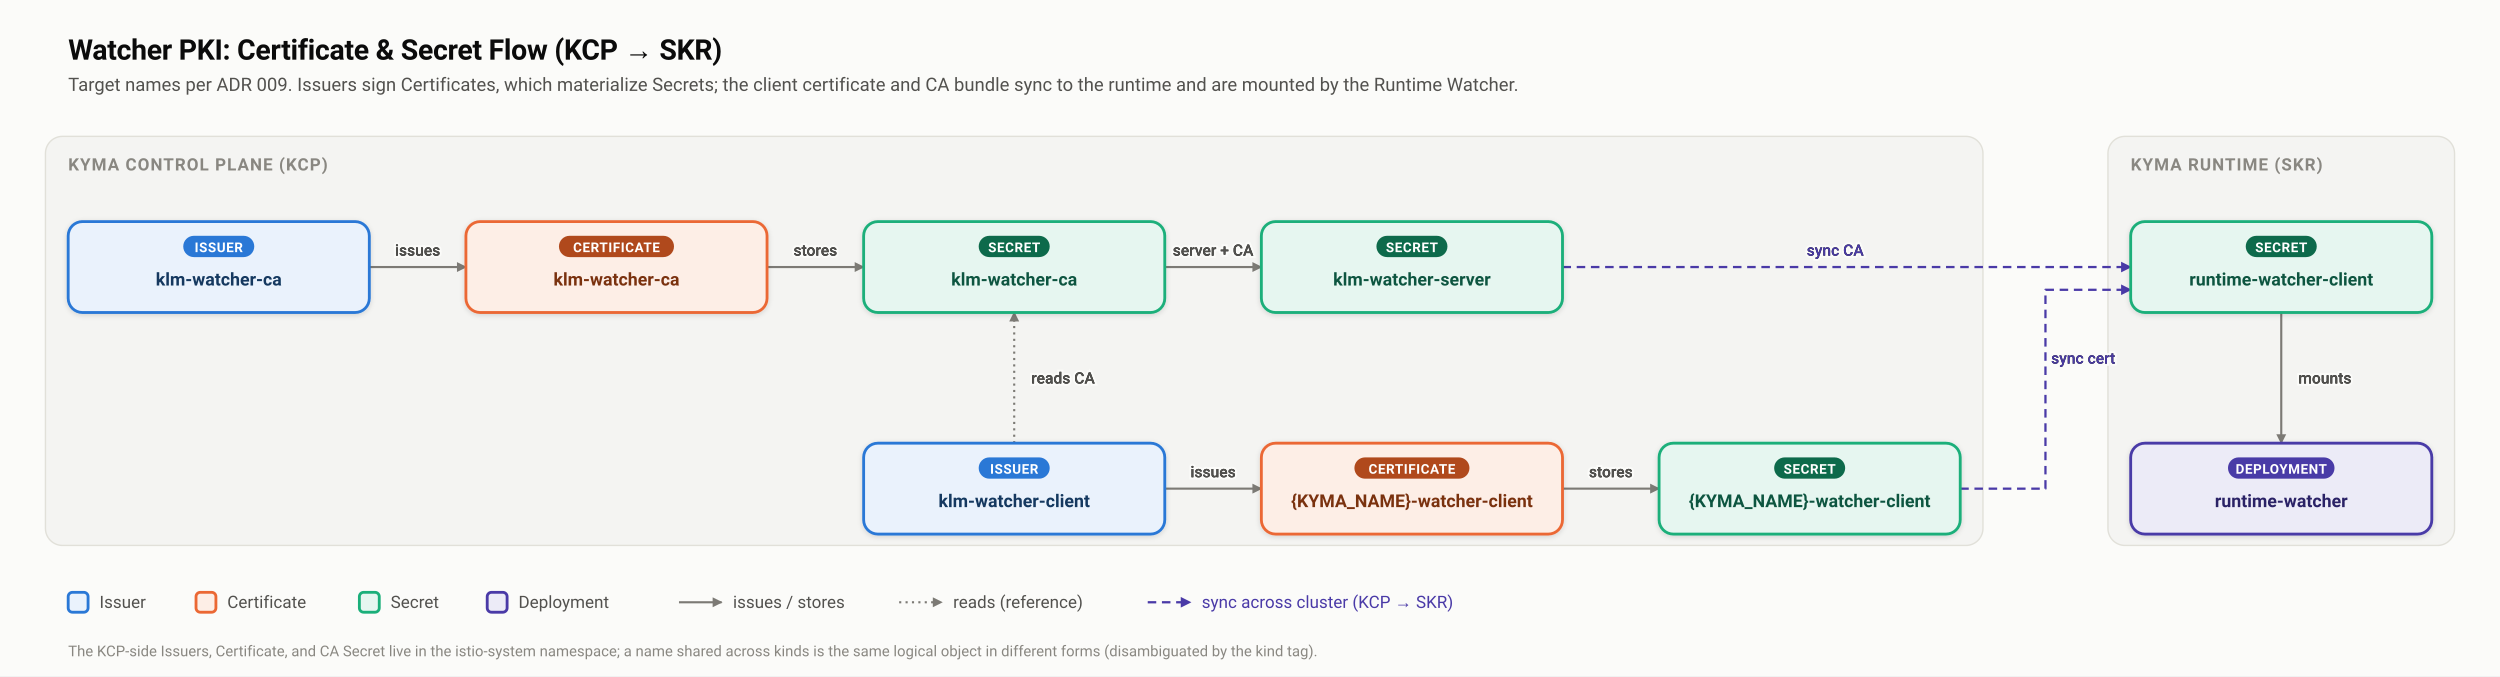
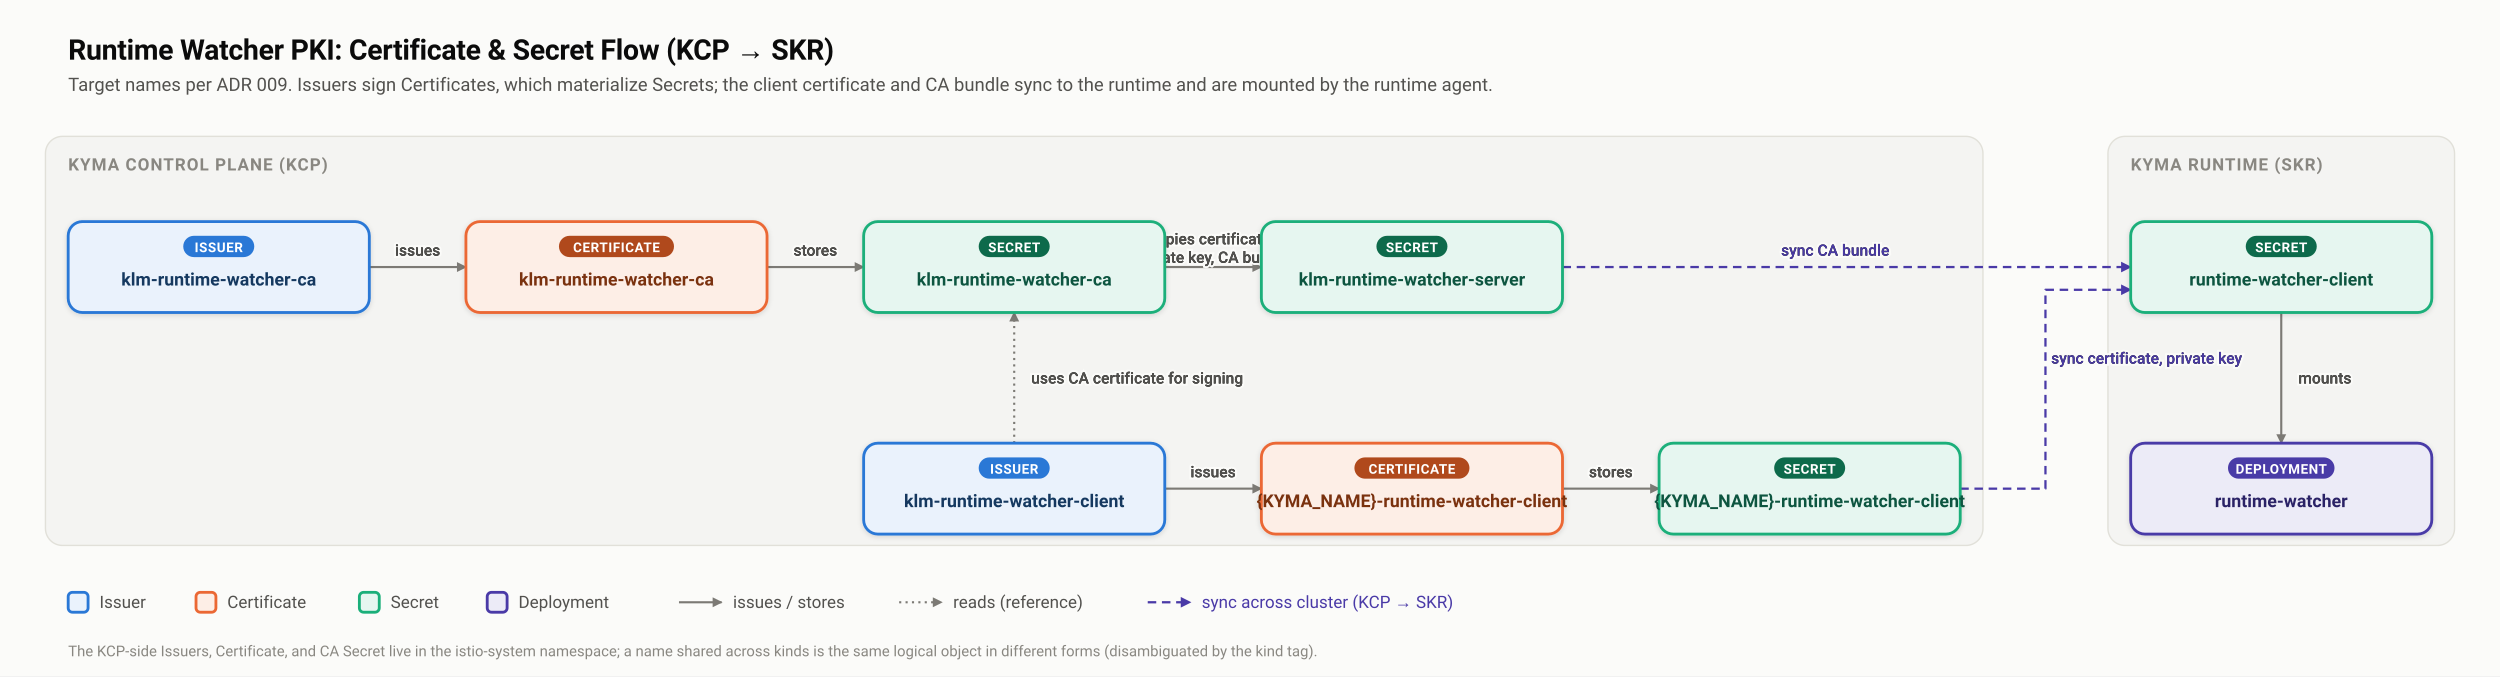
<svg xmlns="http://www.w3.org/2000/svg" viewBox="0 0 1760 476" width="1760" height="476" font-family="system-ui, -apple-system, 'Segoe UI', Roboto, 'Helvetica Neue', Arial, sans-serif" text-rendering="geometricPrecision">
  <defs>
    <filter id="cardShadow" x="-20%" y="-20%" width="140%" height="140%">
      <feDropShadow dx="0" dy="1" stdDeviation="2" flood-color="#0b0b0b" flood-opacity="0.14" />
    </filter>
    <marker id="arrow" viewBox="0 0 10 10" refX="9" refY="5" markerWidth="7" markerHeight="7" orient="auto-start-reverse" markerUnits="userSpaceOnUse">
      <path d="M0,0 L10,5 L0,10 z" fill="#7c7a75" />
    </marker>
    <marker id="arrowSync" viewBox="0 0 10 10" refX="9" refY="5" markerWidth="7.5" markerHeight="7.5" orient="auto-start-reverse" markerUnits="userSpaceOnUse">
      <path d="M0,0 L10,5 L0,10 z" fill="#4a3aa7" />
    </marker>
  </defs>
  <rect x="0" y="0" width="1760" height="476" fill="#fbfbf9" />
-   <text x="48" y="42" font-size="20" font-weight="600" fill="#0b0b0b" letter-spacing="-0.01em">Watcher PKI: Certificate &amp; Secret Flow (KCP → SKR)</text>
-   <text x="48" y="64" font-size="13" font-weight="400" fill="#52514e">Target names per ADR 009. Issuers sign Certificates, which materialize Secrets; the client certificate and CA bundle sync to the runtime and are mounted by the Runtime Watcher.</text>
+   <text x="48" y="42" font-size="20" font-weight="600" fill="#0b0b0b" letter-spacing="-0.01em">Runtime Watcher PKI: Certificate &amp; Secret Flow (KCP → SKR)</text>
+   <text x="48" y="64" font-size="13" font-weight="400" fill="#52514e">Target names per ADR 009. Issuers sign Certificates, which materialize Secrets; the client certificate and CA bundle sync to the runtime and are mounted by the runtime agent.</text>
  <rect x="32" y="96" width="1364" height="288" rx="12" fill="#f4f4f2" stroke="#e1e0d9" stroke-width="1" />
  <text x="48" y="120" font-size="12" font-weight="700" fill="#898781" letter-spacing="0.06em">KYMA CONTROL PLANE (KCP)</text>
  <rect x="1484" y="96" width="244" height="288" rx="12" fill="#f4f4f2" stroke="#e1e0d9" stroke-width="1" />
  <text x="1500" y="120" font-size="12" font-weight="700" fill="#898781" letter-spacing="0.06em">KYMA RUNTIME (SKR)</text>
  <path d="M260,188 H328" fill="none" stroke="#7c7a75" stroke-width="1.5" marker-end="url(#arrow)" />
  <text x="294" y="180" font-size="11" font-weight="500" text-anchor="middle" stroke="#fbfbf9" stroke-width="3" paint-order="stroke">issues</text>
  <text x="294" y="180" font-size="11" font-weight="500" text-anchor="middle" fill="#52514e">issues</text>
  <path d="M540,188 H608" fill="none" stroke="#7c7a75" stroke-width="1.5" marker-end="url(#arrow)" />
  <text x="574" y="180" font-size="11" font-weight="500" text-anchor="middle" stroke="#fbfbf9" stroke-width="3" paint-order="stroke">stores</text>
  <text x="574" y="180" font-size="11" font-weight="500" text-anchor="middle" fill="#52514e">stores</text>
  <path d="M714,312 V220" fill="none" stroke="#7c7a75" stroke-width="1.5" stroke-dasharray="1.5 3" marker-end="url(#arrow)" />
-   <text x="726" y="270" font-size="11" font-weight="500" text-anchor="start" stroke="#fbfbf9" stroke-width="3" paint-order="stroke">reads CA</text>
-   <text x="726" y="270" font-size="11" font-weight="500" text-anchor="start" fill="#52514e">reads CA</text>
+   <text x="726" y="270" font-size="11" font-weight="500" text-anchor="start" stroke="#fbfbf9" stroke-width="3" paint-order="stroke">uses CA certificate for signing</text>
+   <text x="726" y="270" font-size="11" font-weight="500" text-anchor="start" fill="#52514e">uses CA certificate for signing</text>
  <path d="M820,188 H888" fill="none" stroke="#7c7a75" stroke-width="1.5" marker-end="url(#arrow)" />
-   <text x="854" y="180" font-size="11" font-weight="500" text-anchor="middle" stroke="#fbfbf9" stroke-width="3" paint-order="stroke">server + CA</text>
-   <text x="854" y="180" font-size="11" font-weight="500" text-anchor="middle" fill="#52514e">server + CA</text>
+   <text x="854" y="172" font-size="11" font-weight="500" text-anchor="middle" stroke="#fbfbf9" stroke-width="3" paint-order="stroke">
+     <tspan x="854" dy="0">copies certificate,</tspan>
+     <tspan x="854" dy="13">private key, CA bundle</tspan>
+   </text>
+   <text x="854" y="172" font-size="11" font-weight="500" text-anchor="middle" fill="#52514e">
+     <tspan x="854" dy="0">copies certificate,</tspan>
+     <tspan x="854" dy="13">private key, CA bundle</tspan>
+   </text>
  <path d="M820,344 H888" fill="none" stroke="#7c7a75" stroke-width="1.5" marker-end="url(#arrow)" />
  <text x="854" y="336" font-size="11" font-weight="500" text-anchor="middle" stroke="#fbfbf9" stroke-width="3" paint-order="stroke">issues</text>
  <text x="854" y="336" font-size="11" font-weight="500" text-anchor="middle" fill="#52514e">issues</text>
  <path d="M1100,344 H1168" fill="none" stroke="#7c7a75" stroke-width="1.5" marker-end="url(#arrow)" />
  <text x="1134" y="336" font-size="11" font-weight="500" text-anchor="middle" stroke="#fbfbf9" stroke-width="3" paint-order="stroke">stores</text>
  <text x="1134" y="336" font-size="11" font-weight="500" text-anchor="middle" fill="#52514e">stores</text>
  <path d="M1100,188 H1500" fill="none" stroke="#4a3aa7" stroke-width="1.6" stroke-dasharray="6 4" marker-end="url(#arrowSync)" />
-   <text x="1292" y="180" font-size="11" font-weight="500" text-anchor="middle" stroke="#fbfbf9" stroke-width="3" paint-order="stroke">sync CA</text>
-   <text x="1292" y="180" font-size="11" font-weight="500" text-anchor="middle" fill="#4a3aa7">sync CA</text>
+   <text x="1292" y="180" font-size="11" font-weight="500" text-anchor="middle" stroke="#fbfbf9" stroke-width="3" paint-order="stroke">sync CA bundle</text>
+   <text x="1292" y="180" font-size="11" font-weight="500" text-anchor="middle" fill="#4a3aa7">sync CA bundle</text>
  <path d="M1380,344 H1440 V204 H1500" fill="none" stroke="#4a3aa7" stroke-width="1.6" stroke-dasharray="6 4" stroke-linejoin="round" marker-end="url(#arrowSync)" />
-   <text x="1444" y="256" font-size="11" font-weight="500" text-anchor="start" stroke="#fbfbf9" stroke-width="3" paint-order="stroke">sync cert</text>
-   <text x="1444" y="256" font-size="11" font-weight="500" text-anchor="start" fill="#4a3aa7">sync cert</text>
+   <text x="1444" y="256" font-size="11" font-weight="500" text-anchor="start" stroke="#fbfbf9" stroke-width="3" paint-order="stroke">sync certificate, private key</text>
+   <text x="1444" y="256" font-size="11" font-weight="500" text-anchor="start" fill="#4a3aa7">sync certificate, private key</text>
  <path d="M1606,220 V312" fill="none" stroke="#7c7a75" stroke-width="1.5" marker-end="url(#arrow)" />
  <text x="1618" y="270" font-size="11" font-weight="500" text-anchor="start" stroke="#fbfbf9" stroke-width="3" paint-order="stroke">mounts</text>
  <text x="1618" y="270" font-size="11" font-weight="500" text-anchor="start" fill="#52514e">mounts</text>
  <g transform="translate(48,156)" filter="url(#cardShadow)">
    <rect width="212" height="64" rx="10" fill="#eaf2fc" stroke="#2a78d6" stroke-width="2" />
    <rect x="81" y="10" width="50" height="15" rx="7.5" fill="#2a78d6" />
    <text x="106" y="21.5" font-size="9.5" font-weight="700" fill="#ffffff" text-anchor="middle" letter-spacing="0.04em">ISSUER</text>
-     <text x="106" y="45" font-size="12.5" font-weight="600" fill="#12385f" text-anchor="middle">klm-watcher-ca</text>
+     <text x="106" y="45" font-size="12.5" font-weight="600" fill="#12385f" text-anchor="middle">klm-runtime-watcher-ca</text>
  </g>
  <g transform="translate(328,156)" filter="url(#cardShadow)">
    <rect width="212" height="64" rx="10" fill="#fdeee6" stroke="#eb6834" stroke-width="2" />
    <rect x="65.5" y="10" width="81" height="15" rx="7.5" fill="#b0491c" />
    <text x="106" y="21.5" font-size="9.5" font-weight="700" fill="#ffffff" text-anchor="middle" letter-spacing="0.04em">CERTIFICATE</text>
-     <text x="106" y="45" font-size="12.5" font-weight="600" fill="#7a3111" text-anchor="middle">klm-watcher-ca</text>
+     <text x="106" y="45" font-size="12.5" font-weight="600" fill="#7a3111" text-anchor="middle">klm-runtime-watcher-ca</text>
  </g>
  <g transform="translate(608,156)" filter="url(#cardShadow)">
    <rect width="212" height="64" rx="10" fill="#e6f6f0" stroke="#1baf7a" stroke-width="2" />
    <rect x="81" y="10" width="50" height="15" rx="7.5" fill="#0f6b4b" />
    <text x="106" y="21.5" font-size="9.5" font-weight="700" fill="#ffffff" text-anchor="middle" letter-spacing="0.04em">SECRET</text>
-     <text x="106" y="45" font-size="12.5" font-weight="600" fill="#0d5540" text-anchor="middle">klm-watcher-ca</text>
+     <text x="106" y="45" font-size="12.5" font-weight="600" fill="#0d5540" text-anchor="middle">klm-runtime-watcher-ca</text>
  </g>
  <g transform="translate(888,156)" filter="url(#cardShadow)">
    <rect width="212" height="64" rx="10" fill="#e6f6f0" stroke="#1baf7a" stroke-width="2" />
    <rect x="81" y="10" width="50" height="15" rx="7.5" fill="#0f6b4b" />
    <text x="106" y="21.5" font-size="9.5" font-weight="700" fill="#ffffff" text-anchor="middle" letter-spacing="0.04em">SECRET</text>
-     <text x="106" y="45" font-size="12.5" font-weight="600" fill="#0d5540" text-anchor="middle">klm-watcher-server</text>
+     <text x="106" y="45" font-size="12.5" font-weight="600" fill="#0d5540" text-anchor="middle">klm-runtime-watcher-server</text>
  </g>
  <g transform="translate(608,312)" filter="url(#cardShadow)">
    <rect width="212" height="64" rx="10" fill="#eaf2fc" stroke="#2a78d6" stroke-width="2" />
    <rect x="81" y="10" width="50" height="15" rx="7.5" fill="#2a78d6" />
    <text x="106" y="21.5" font-size="9.5" font-weight="700" fill="#ffffff" text-anchor="middle" letter-spacing="0.04em">ISSUER</text>
-     <text x="106" y="45" font-size="12.5" font-weight="600" fill="#12385f" text-anchor="middle">klm-watcher-client</text>
+     <text x="106" y="45" font-size="12.5" font-weight="600" fill="#12385f" text-anchor="middle">klm-runtime-watcher-client</text>
  </g>
  <g transform="translate(888,312)" filter="url(#cardShadow)">
    <rect width="212" height="64" rx="10" fill="#fdeee6" stroke="#eb6834" stroke-width="2" />
    <rect x="65.5" y="10" width="81" height="15" rx="7.5" fill="#b0491c" />
    <text x="106" y="21.5" font-size="9.5" font-weight="700" fill="#ffffff" text-anchor="middle" letter-spacing="0.04em">CERTIFICATE</text>
-     <text x="106" y="45" font-size="12.5" font-weight="600" fill="#7a3111" text-anchor="middle">{KYMA_NAME}-watcher-client</text>
+     <text x="106" y="45" font-size="12.5" font-weight="600" fill="#7a3111" text-anchor="middle">{KYMA_NAME}-runtime-watcher-client</text>
  </g>
  <g transform="translate(1168,312)" filter="url(#cardShadow)">
    <rect width="212" height="64" rx="10" fill="#e6f6f0" stroke="#1baf7a" stroke-width="2" />
    <rect x="81" y="10" width="50" height="15" rx="7.5" fill="#0f6b4b" />
    <text x="106" y="21.5" font-size="9.5" font-weight="700" fill="#ffffff" text-anchor="middle" letter-spacing="0.04em">SECRET</text>
-     <text x="106" y="45" font-size="12.5" font-weight="600" fill="#0d5540" text-anchor="middle">{KYMA_NAME}-watcher-client</text>
+     <text x="106" y="45" font-size="12.5" font-weight="600" fill="#0d5540" text-anchor="middle">{KYMA_NAME}-runtime-watcher-client</text>
  </g>
  <g transform="translate(1500,156)" filter="url(#cardShadow)">
    <rect width="212" height="64" rx="10" fill="#e6f6f0" stroke="#1baf7a" stroke-width="2" />
    <rect x="81" y="10" width="50" height="15" rx="7.5" fill="#0f6b4b" />
    <text x="106" y="21.5" font-size="9.5" font-weight="700" fill="#ffffff" text-anchor="middle" letter-spacing="0.04em">SECRET</text>
    <text x="106" y="45" font-size="12.5" font-weight="600" fill="#0d5540" text-anchor="middle">runtime-watcher-client</text>
  </g>
  <g transform="translate(1500,312)" filter="url(#cardShadow)">
    <rect width="212" height="64" rx="10" fill="#ecebf7" stroke="#4a3aa7" stroke-width="2" />
    <rect x="68.5" y="10" width="75" height="15" rx="7.5" fill="#4a3aa7" />
    <text x="106" y="21.5" font-size="9.5" font-weight="700" fill="#ffffff" text-anchor="middle" letter-spacing="0.04em">DEPLOYMENT</text>
    <text x="106" y="45" font-size="12.5" font-weight="600" fill="#2b2266" text-anchor="middle">runtime-watcher</text>
  </g>
  <g transform="translate(48,428)" font-size="12" fill="#52514e">
    <rect x="0" y="-11" width="14" height="14" rx="3" fill="#eaf2fc" stroke="#2a78d6" stroke-width="2" />
    <text x="22" y="0">Issuer</text>
    <rect x="90" y="-11" width="14" height="14" rx="3" fill="#fdeee6" stroke="#eb6834" stroke-width="2" />
    <text x="112" y="0">Certificate</text>
    <rect x="205" y="-11" width="14" height="14" rx="3" fill="#e6f6f0" stroke="#1baf7a" stroke-width="2" />
    <text x="227" y="0">Secret</text>
    <rect x="295" y="-11" width="14" height="14" rx="3" fill="#ecebf7" stroke="#4a3aa7" stroke-width="2" />
    <text x="317" y="0">Deployment</text>
    <path d="M430,-4 H460" stroke="#7c7a75" stroke-width="1.5" marker-end="url(#arrow)" />
    <text x="468" y="0">issues / stores</text>
    <path d="M585,-4 H615" stroke="#7c7a75" stroke-width="1.5" stroke-dasharray="1.5 3" marker-end="url(#arrow)" />
    <text x="623" y="0">reads (reference)</text>
    <path d="M760,-4 H790" stroke="#4a3aa7" stroke-width="1.6" stroke-dasharray="6 4" marker-end="url(#arrowSync)" />
    <text x="798" y="0" fill="#4a3aa7">sync across cluster (KCP → SKR)</text>
  </g>
  <text x="48" y="462" font-size="10.5" font-weight="400" fill="#898781">The KCP-side Issuers, Certificate, and CA Secret live in the istio-system namespace; a name shared across kinds is the same logical object in different forms (disambiguated by the kind tag).</text>
</svg>
